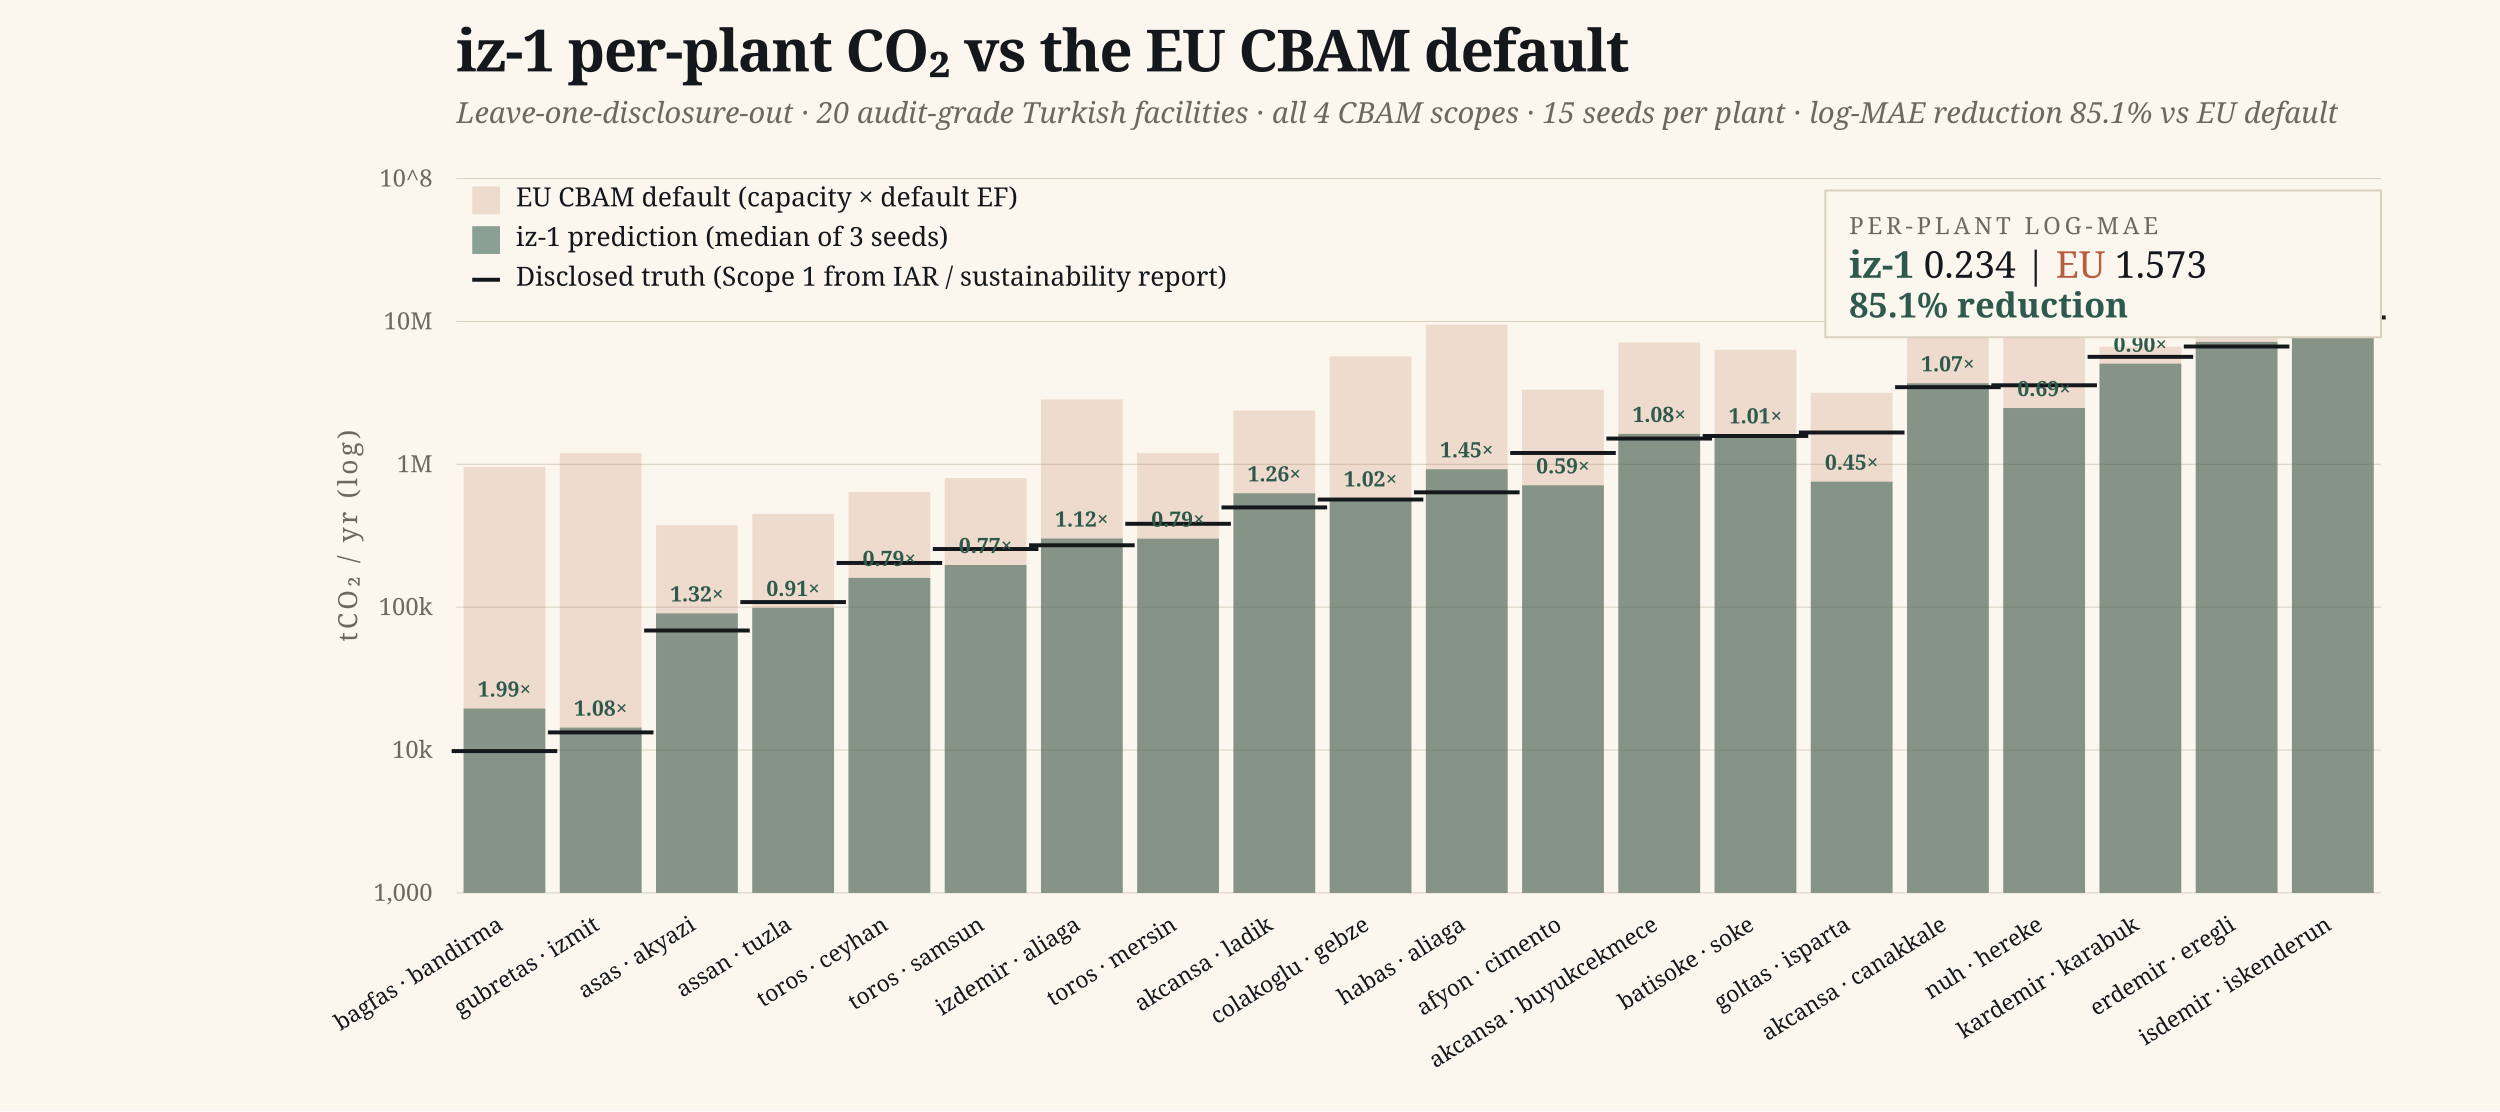
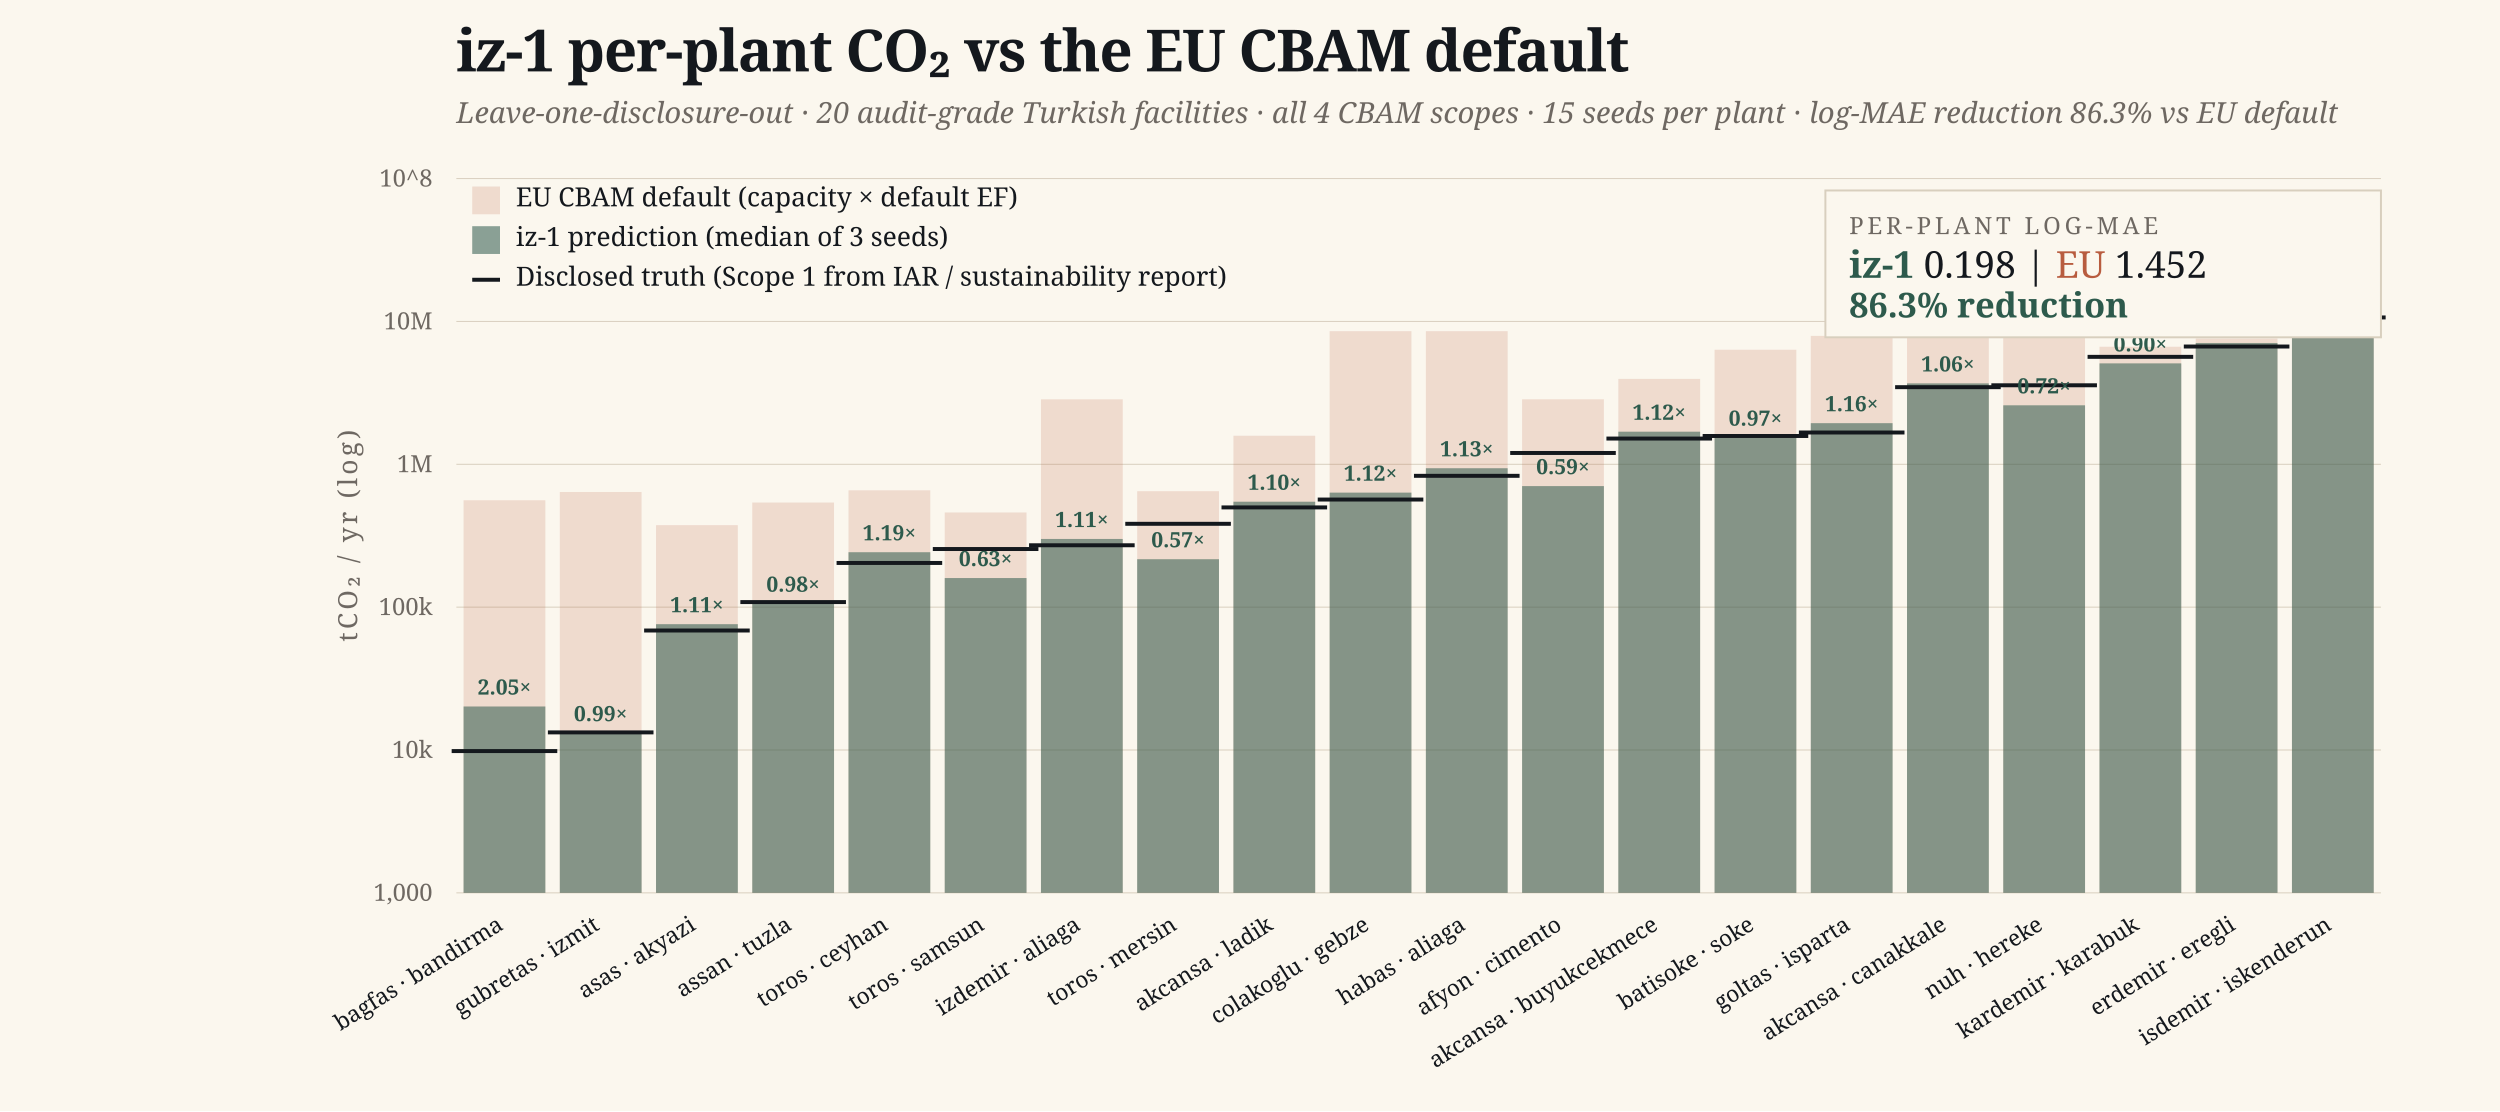
<svg xmlns="http://www.w3.org/2000/svg" viewBox="0 0 1260 560" style="font-family:Georgia,serif;background:#fbf7ee">
  <rect x="0" y="0" width="1260" height="560" fill="#fbf7ee" />
  <text x="230" y="36" fill="#14181d" font-size="22pt" font-weight="600" letter-spacing="-0.02em">iz-1 per-plant CO₂ vs the EU CBAM default</text>
-   <text x="230" y="62" fill="#6e6862" font-size="11pt" font-style="italic">Leave-one-disclosure-out · 20 audit-grade Turkish facilities · all 4 CBAM scopes · 15 seeds per plant · log-MAE reduction 85.1% vs EU default</text>
+   <text x="230" y="62" fill="#6e6862" font-size="11pt" font-style="italic">Leave-one-disclosure-out · 20 audit-grade Turkish facilities · all 4 CBAM scopes · 15 seeds per plant · log-MAE reduction 86.3% vs EU default</text>
  <line x1="230" x2="1200" y1="450.0" y2="450.0" stroke="#d8cfbe" stroke-width="0.5" />
  <text x="218" y="454.0" text-anchor="end" font-size="9pt" fill="#6e6862">1,000</text>
  <line x1="230" x2="1200" y1="378.0" y2="378.0" stroke="#d8cfbe" stroke-width="0.5" />
  <text x="218" y="382.0" text-anchor="end" font-size="9pt" fill="#6e6862">10k</text>
  <line x1="230" x2="1200" y1="306.0" y2="306.0" stroke="#d8cfbe" stroke-width="0.5" />
  <text x="218" y="310.0" text-anchor="end" font-size="9pt" fill="#6e6862">100k</text>
  <line x1="230" x2="1200" y1="234.0" y2="234.0" stroke="#d8cfbe" stroke-width="0.5" />
  <text x="218" y="238.0" text-anchor="end" font-size="9pt" fill="#6e6862">1M</text>
  <line x1="230" x2="1200" y1="162.0" y2="162.0" stroke="#d8cfbe" stroke-width="0.5" />
  <text x="218" y="166.0" text-anchor="end" font-size="9pt" fill="#6e6862">10M</text>
  <line x1="230" x2="1200" y1="90.0" y2="90.0" stroke="#d8cfbe" stroke-width="0.5" />
  <text x="218" y="94.0" text-anchor="end" font-size="9pt" fill="#6e6862">10^8</text>
  <text x="180" y="270.0" transform="rotate(-90 180 270.0)" text-anchor="middle" font-size="10pt" fill="#6e6862" letter-spacing="0.12em">tCO₂ / yr (log)</text>
-   <rect x="233.637" y="235.276" width="41.225" height="214.724" fill="#b85c3f" opacity="0.18" />
-   <rect x="233.637" y="357.097" width="41.225" height="92.903" fill="#2d5a4c" opacity="0.55" />
+   <rect x="233.637" y="252.13" width="41.225" height="197.87" fill="#b85c3f" opacity="0.18" />
+   <rect x="233.637" y="356.07" width="41.225" height="93.93" fill="#2d5a4c" opacity="0.55" />
  <line x1="227.637" x2="280.863" y1="378.543" y2="378.543" stroke="#14181d" stroke-width="2" />
  <text x="254.25" y="468" text-anchor="end" font-size="8.5pt" fill="#14181d" transform="rotate(-32 254.25 468)">bagfas · bandirma</text>
-   <text x="254.25" y="351.097" text-anchor="middle" font-size="8pt" fill="#2d5a4c" font-weight="600">1.99×</text>
-   <rect x="282.137" y="228.299" width="41.225" height="221.701" fill="#b85c3f" opacity="0.18" />
-   <rect x="282.137" y="366.702" width="41.225" height="83.298" fill="#2d5a4c" opacity="0.55" />
+   <text x="254.25" y="350.07" text-anchor="middle" font-size="8pt" fill="#2d5a4c" font-weight="600">2.05×</text>
+   <rect x="282.137" y="247.955" width="41.225" height="202.045" fill="#b85c3f" opacity="0.18" />
+   <rect x="282.137" y="369.478" width="41.225" height="80.522" fill="#2d5a4c" opacity="0.55" />
  <line x1="276.137" x2="329.363" y1="369.127" y2="369.127" stroke="#14181d" stroke-width="2" />
  <text x="302.75" y="468" text-anchor="end" font-size="8.5pt" fill="#14181d" transform="rotate(-32 302.75 468)">gubretas · izmit</text>
-   <text x="302.75" y="360.702" text-anchor="middle" font-size="8pt" fill="#2d5a4c" font-weight="600">1.08×</text>
+   <text x="302.75" y="363.478" text-anchor="middle" font-size="8pt" fill="#2d5a4c" font-weight="600">0.99×</text>
  <rect x="330.637" y="264.67" width="41.225" height="185.33" fill="#b85c3f" opacity="0.18" />
-   <rect x="330.637" y="309.142" width="41.225" height="140.858" fill="#2d5a4c" opacity="0.55" />
+   <rect x="330.637" y="314.586" width="41.225" height="135.414" fill="#2d5a4c" opacity="0.55" />
  <line x1="324.637" x2="377.863" y1="317.776" y2="317.776" stroke="#14181d" stroke-width="2" />
  <text x="351.25" y="468" text-anchor="end" font-size="8.5pt" fill="#14181d" transform="rotate(-32 351.25 468)">asas · akyazi</text>
-   <text x="351.25" y="303.142" text-anchor="middle" font-size="8pt" fill="#2d5a4c" font-weight="600">1.32×</text>
-   <rect x="379.137" y="258.969" width="41.225" height="191.031" fill="#b85c3f" opacity="0.18" />
-   <rect x="379.137" y="306.371" width="41.225" height="143.629" fill="#2d5a4c" opacity="0.55" />
+   <text x="351.25" y="308.586" text-anchor="middle" font-size="8pt" fill="#2d5a4c" font-weight="600">1.11×</text>
+   <rect x="379.137" y="253.268" width="41.225" height="196.732" fill="#b85c3f" opacity="0.18" />
+   <rect x="379.137" y="304.234" width="41.225" height="145.766" fill="#2d5a4c" opacity="0.55" />
  <line x1="373.137" x2="426.363" y1="303.449" y2="303.449" stroke="#14181d" stroke-width="2" />
  <text x="399.75" y="468" text-anchor="end" font-size="8.5pt" fill="#14181d" transform="rotate(-32 399.75 468)">assan · tuzla</text>
-   <text x="399.75" y="300.371" text-anchor="middle" font-size="8pt" fill="#2d5a4c" font-weight="600">0.91×</text>
-   <rect x="427.637" y="247.955" width="41.225" height="202.045" fill="#b85c3f" opacity="0.18" />
-   <rect x="427.637" y="291.268" width="41.225" height="158.732" fill="#2d5a4c" opacity="0.55" />
+   <text x="399.75" y="298.234" text-anchor="middle" font-size="8pt" fill="#2d5a4c" font-weight="600">0.98×</text>
+   <rect x="427.637" y="247.118" width="41.225" height="202.882" fill="#b85c3f" opacity="0.18" />
+   <rect x="427.637" y="278.316" width="41.225" height="171.684" fill="#2d5a4c" opacity="0.55" />
  <line x1="421.637" x2="474.863" y1="283.731" y2="283.731" stroke="#14181d" stroke-width="2" />
  <text x="448.25" y="468" text-anchor="end" font-size="8.5pt" fill="#14181d" transform="rotate(-32 448.25 468)">toros · ceyhan</text>
-   <text x="448.25" y="285.268" text-anchor="middle" font-size="8pt" fill="#2d5a4c" font-weight="600">0.79×</text>
-   <rect x="476.137" y="240.978" width="41.225" height="209.022" fill="#b85c3f" opacity="0.18" />
-   <rect x="476.137" y="284.737" width="41.225" height="165.263" fill="#2d5a4c" opacity="0.55" />
+   <text x="448.25" y="272.316" text-anchor="middle" font-size="8pt" fill="#2d5a4c" font-weight="600">1.19×</text>
+   <rect x="476.137" y="258.281" width="41.225" height="191.719" fill="#b85c3f" opacity="0.18" />
+   <rect x="476.137" y="291.335" width="41.225" height="158.665" fill="#2d5a4c" opacity="0.55" />
  <line x1="470.137" x2="523.362" y1="276.707" y2="276.707" stroke="#14181d" stroke-width="2" />
  <text x="496.75" y="468" text-anchor="end" font-size="8.5pt" fill="#14181d" transform="rotate(-32 496.75 468)">toros · samsun</text>
-   <text x="496.75" y="278.737" text-anchor="middle" font-size="8pt" fill="#2d5a4c" font-weight="600">0.77×</text>
+   <text x="496.75" y="285.335" text-anchor="middle" font-size="8pt" fill="#2d5a4c" font-weight="600">0.63×</text>
  <rect x="524.638" y="201.251" width="41.225" height="248.749" fill="#b85c3f" opacity="0.18" />
-   <rect x="524.638" y="271.403" width="41.225" height="178.597" fill="#2d5a4c" opacity="0.55" />
+   <rect x="524.638" y="271.632" width="41.225" height="178.368" fill="#2d5a4c" opacity="0.55" />
  <line x1="518.638" x2="571.862" y1="274.812" y2="274.812" stroke="#14181d" stroke-width="2" />
  <text x="545.25" y="468" text-anchor="end" font-size="8.5pt" fill="#14181d" transform="rotate(-32 545.25 468)">izdemir · aliaga</text>
-   <text x="545.25" y="265.403" text-anchor="middle" font-size="8pt" fill="#2d5a4c" font-weight="600">1.12×</text>
-   <rect x="573.138" y="228.299" width="41.225" height="221.701" fill="#b85c3f" opacity="0.18" />
-   <rect x="573.138" y="271.478" width="41.225" height="178.522" fill="#2d5a4c" opacity="0.55" />
+   <text x="545.25" y="265.632" text-anchor="middle" font-size="8pt" fill="#2d5a4c" font-weight="600">1.11×</text>
+   <rect x="573.138" y="247.567" width="41.225" height="202.433" fill="#b85c3f" opacity="0.18" />
+   <rect x="573.138" y="281.841" width="41.225" height="168.159" fill="#2d5a4c" opacity="0.55" />
  <line x1="567.138" x2="620.362" y1="263.997" y2="263.997" stroke="#14181d" stroke-width="2" />
  <text x="593.75" y="468" text-anchor="end" font-size="8.5pt" fill="#14181d" transform="rotate(-32 593.75 468)">toros · mersin</text>
-   <text x="593.75" y="265.478" text-anchor="middle" font-size="8pt" fill="#2d5a4c" font-weight="600">0.79×</text>
-   <rect x="621.638" y="206.939" width="41.225" height="243.061" fill="#b85c3f" opacity="0.18" />
-   <rect x="621.638" y="248.619" width="41.225" height="201.381" fill="#2d5a4c" opacity="0.55" />
+   <text x="593.75" y="275.841" text-anchor="middle" font-size="8pt" fill="#2d5a4c" font-weight="600">0.57×</text>
+   <rect x="621.638" y="219.618" width="41.225" height="230.382" fill="#b85c3f" opacity="0.18" />
+   <rect x="621.638" y="252.857" width="41.225" height="197.143" fill="#2d5a4c" opacity="0.55" />
  <line x1="615.638" x2="668.862" y1="255.737" y2="255.737" stroke="#14181d" stroke-width="2" />
  <text x="642.25" y="468" text-anchor="end" font-size="8.5pt" fill="#14181d" transform="rotate(-32 642.25 468)">akcansa · ladik</text>
-   <text x="642.25" y="242.619" text-anchor="middle" font-size="8pt" fill="#2d5a4c" font-weight="600">1.26×</text>
-   <rect x="670.138" y="179.577" width="41.225" height="270.423" fill="#b85c3f" opacity="0.18" />
-   <rect x="670.138" y="251.179" width="41.225" height="198.821" fill="#2d5a4c" opacity="0.55" />
+   <text x="642.25" y="246.857" text-anchor="middle" font-size="8pt" fill="#2d5a4c" font-weight="600">1.10×</text>
+   <rect x="670.138" y="166.898" width="41.225" height="283.102" fill="#b85c3f" opacity="0.18" />
+   <rect x="670.138" y="248.283" width="41.225" height="201.717" fill="#2d5a4c" opacity="0.55" />
  <line x1="664.138" x2="717.362" y1="251.769" y2="251.769" stroke="#14181d" stroke-width="2" />
  <text x="690.75" y="468" text-anchor="end" font-size="8.5pt" fill="#14181d" transform="rotate(-32 690.75 468)">colakoglu · gebze</text>
-   <text x="690.75" y="245.179" text-anchor="middle" font-size="8pt" fill="#2d5a4c" font-weight="600">1.02×</text>
-   <rect x="718.638" y="163.604" width="41.225" height="286.396" fill="#b85c3f" opacity="0.18" />
-   <rect x="718.638" y="236.504" width="41.225" height="213.496" fill="#2d5a4c" opacity="0.55" />
-   <line x1="712.638" x2="765.862" y1="248.133" y2="248.133" stroke="#14181d" stroke-width="2" />
+   <text x="690.75" y="242.283" text-anchor="middle" font-size="8pt" fill="#2d5a4c" font-weight="600">1.12×</text>
+   <rect x="718.638" y="166.898" width="41.225" height="283.102" fill="#b85c3f" opacity="0.18" />
+   <rect x="718.638" y="235.991" width="41.225" height="214.009" fill="#2d5a4c" opacity="0.55" />
+   <line x1="712.638" x2="765.862" y1="239.814" y2="239.814" stroke="#14181d" stroke-width="2" />
  <text x="739.25" y="468" text-anchor="end" font-size="8.5pt" fill="#14181d" transform="rotate(-32 739.25 468)">habas · aliaga</text>
-   <text x="739.25" y="230.504" text-anchor="middle" font-size="8pt" fill="#2d5a4c" font-weight="600">1.45×</text>
-   <rect x="767.138" y="196.418" width="41.225" height="253.582" fill="#b85c3f" opacity="0.18" />
-   <rect x="767.138" y="244.593" width="41.225" height="205.407" fill="#2d5a4c" opacity="0.55" />
+   <text x="739.25" y="229.991" text-anchor="middle" font-size="8pt" fill="#2d5a4c" font-weight="600">1.13×</text>
+   <rect x="767.138" y="201.238" width="41.225" height="248.762" fill="#b85c3f" opacity="0.18" />
+   <rect x="767.138" y="244.992" width="41.225" height="205.008" fill="#2d5a4c" opacity="0.55" />
  <line x1="761.138" x2="814.362" y1="228.299" y2="228.299" stroke="#14181d" stroke-width="2" />
  <text x="787.75" y="468" text-anchor="end" font-size="8.5pt" fill="#14181d" transform="rotate(-32 787.75 468)">afyon · cimento</text>
-   <text x="787.75" y="238.593" text-anchor="middle" font-size="8pt" fill="#2d5a4c" font-weight="600">0.59×</text>
-   <rect x="815.638" y="172.586" width="41.225" height="277.414" fill="#b85c3f" opacity="0.18" />
-   <rect x="815.638" y="218.68" width="41.225" height="231.32" fill="#2d5a4c" opacity="0.55" />
+   <text x="787.75" y="238.992" text-anchor="middle" font-size="8pt" fill="#2d5a4c" font-weight="600">0.59×</text>
+   <rect x="815.638" y="190.966" width="41.225" height="259.034" fill="#b85c3f" opacity="0.18" />
+   <rect x="815.638" y="217.57" width="41.225" height="232.43" fill="#2d5a4c" opacity="0.55" />
  <line x1="809.638" x2="862.862" y1="221.031" y2="221.031" stroke="#14181d" stroke-width="2" />
  <text x="836.25" y="468" text-anchor="end" font-size="8.5pt" fill="#14181d" transform="rotate(-32 836.25 468)">akcansa · buyukcekmece</text>
-   <text x="836.25" y="212.68" text-anchor="middle" font-size="8pt" fill="#2d5a4c" font-weight="600">1.08×</text>
+   <text x="836.25" y="211.57" text-anchor="middle" font-size="8pt" fill="#2d5a4c" font-weight="600">1.12×</text>
  <rect x="864.138" y="176.269" width="41.225" height="273.731" fill="#b85c3f" opacity="0.18" />
-   <rect x="864.138" y="219.383" width="41.225" height="230.617" fill="#2d5a4c" opacity="0.55" />
+   <rect x="864.138" y="220.561" width="41.225" height="229.439" fill="#2d5a4c" opacity="0.55" />
  <line x1="858.138" x2="911.362" y1="219.738" y2="219.738" stroke="#14181d" stroke-width="2" />
  <text x="884.75" y="468" text-anchor="end" font-size="8.5pt" fill="#14181d" transform="rotate(-32 884.75 468)">batisoke · soke</text>
-   <text x="884.75" y="213.383" text-anchor="middle" font-size="8pt" fill="#2d5a4c" font-weight="600">1.01×</text>
-   <rect x="912.638" y="197.943" width="41.225" height="252.057" fill="#b85c3f" opacity="0.18" />
-   <rect x="912.638" y="242.758" width="41.225" height="207.242" fill="#2d5a4c" opacity="0.55" />
+   <text x="884.75" y="214.561" text-anchor="middle" font-size="8pt" fill="#2d5a4c" font-weight="600">0.97×</text>
+   <rect x="912.638" y="169.292" width="41.225" height="280.708" fill="#b85c3f" opacity="0.18" />
+   <rect x="912.638" y="213.278" width="41.225" height="236.722" fill="#2d5a4c" opacity="0.55" />
  <line x1="906.638" x2="959.862" y1="217.982" y2="217.982" stroke="#14181d" stroke-width="2" />
  <text x="933.25" y="468" text-anchor="end" font-size="8.5pt" fill="#14181d" transform="rotate(-32 933.25 468)">goltas · isparta</text>
-   <text x="933.25" y="236.758" text-anchor="middle" font-size="8pt" fill="#2d5a4c" font-weight="600">0.45×</text>
-   <rect x="961.138" y="163.591" width="41.225" height="286.409" fill="#b85c3f" opacity="0.18" />
-   <rect x="961.138" y="193.163" width="41.225" height="256.837" fill="#2d5a4c" opacity="0.55" />
+   <text x="933.25" y="207.278" text-anchor="middle" font-size="8pt" fill="#2d5a4c" font-weight="600">1.16×</text>
+   <rect x="961.138" y="166.312" width="41.225" height="283.688" fill="#b85c3f" opacity="0.18" />
+   <rect x="961.138" y="193.224" width="41.225" height="256.776" fill="#2d5a4c" opacity="0.55" />
  <line x1="955.138" x2="1008.362" y1="195.132" y2="195.132" stroke="#14181d" stroke-width="2" />
  <text x="981.75" y="468" text-anchor="end" font-size="8.5pt" fill="#14181d" transform="rotate(-32 981.75 468)">akcansa · canakkale</text>
-   <text x="981.75" y="187.163" text-anchor="middle" font-size="8pt" fill="#2d5a4c" font-weight="600">1.07×</text>
-   <rect x="1009.638" y="163.591" width="41.225" height="286.409" fill="#b85c3f" opacity="0.18" />
-   <rect x="1009.638" y="205.654" width="41.225" height="244.346" fill="#2d5a4c" opacity="0.55" />
+   <text x="981.75" y="187.224" text-anchor="middle" font-size="8pt" fill="#2d5a4c" font-weight="600">1.06×</text>
+   <rect x="1009.638" y="165.195" width="41.225" height="284.805" fill="#b85c3f" opacity="0.18" />
+   <rect x="1009.638" y="204.273" width="41.225" height="245.727" fill="#2d5a4c" opacity="0.55" />
  <line x1="1003.638" x2="1056.862" y1="194.179" y2="194.179" stroke="#14181d" stroke-width="2" />
  <text x="1030.25" y="468" text-anchor="end" font-size="8.5pt" fill="#14181d" transform="rotate(-32 1030.25 468)">nuh · hereke</text>
-   <text x="1030.25" y="199.654" text-anchor="middle" font-size="8pt" fill="#2d5a4c" font-weight="600">0.69×</text>
+   <text x="1030.25" y="198.273" text-anchor="middle" font-size="8pt" fill="#2d5a4c" font-weight="600">0.72×</text>
  <rect x="1058.138" y="174.757" width="41.225" height="275.243" fill="#b85c3f" opacity="0.18" />
-   <rect x="1058.138" y="183.292" width="41.225" height="266.708" fill="#2d5a4c" opacity="0.55" />
+   <rect x="1058.138" y="183.138" width="41.225" height="266.862" fill="#2d5a4c" opacity="0.55" />
  <line x1="1052.138" x2="1105.362" y1="179.849" y2="179.849" stroke="#14181d" stroke-width="2" />
  <text x="1078.75" y="468" text-anchor="end" font-size="8.5pt" fill="#14181d" transform="rotate(-32 1078.75 468)">kardemir · karabuk</text>
-   <text x="1078.75" y="177.292" text-anchor="middle" font-size="8pt" fill="#2d5a4c" font-weight="600">0.90×</text>
+   <text x="1078.75" y="177.138" text-anchor="middle" font-size="8pt" fill="#2d5a4c" font-weight="600">0.90×</text>
  <rect x="1106.638" y="170.581" width="41.225" height="279.419" fill="#b85c3f" opacity="0.18" />
-   <rect x="1106.638" y="172.315" width="41.225" height="277.685" fill="#2d5a4c" opacity="0.55" />
+   <rect x="1106.638" y="172.856" width="41.225" height="277.144" fill="#2d5a4c" opacity="0.55" />
  <line x1="1100.638" x2="1153.862" y1="174.648" y2="174.648" stroke="#14181d" stroke-width="2" />
  <text x="1127.25" y="468" text-anchor="end" font-size="8.5pt" fill="#14181d" transform="rotate(-32 1127.25 468)">erdemir · eregli</text>
-   <text x="1127.25" y="166.315" text-anchor="middle" font-size="8pt" fill="#2d5a4c" font-weight="600">1.08×</text>
-   <rect x="1155.138" y="160.624" width="41.225" height="289.376" fill="#b85c3f" opacity="0.18" />
-   <rect x="1155.138" y="162.086" width="41.225" height="287.914" fill="#2d5a4c" opacity="0.55" />
+   <text x="1127.25" y="166.856" text-anchor="middle" font-size="8pt" fill="#2d5a4c" font-weight="600">1.06×</text>
+   <rect x="1155.138" y="161.782" width="41.225" height="288.218" fill="#b85c3f" opacity="0.18" />
+   <rect x="1155.138" y="163.312" width="41.225" height="286.688" fill="#2d5a4c" opacity="0.55" />
  <line x1="1149.138" x2="1202.362" y1="159.992" y2="159.992" stroke="#14181d" stroke-width="2" />
  <text x="1175.75" y="468" text-anchor="end" font-size="8.5pt" fill="#14181d" transform="rotate(-32 1175.75 468)">isdemir · iskenderun</text>
-   <text x="1175.75" y="156.086" text-anchor="middle" font-size="8pt" fill="#2d5a4c" font-weight="600">0.94×</text>
+   <text x="1175.75" y="157.312" text-anchor="middle" font-size="8pt" fill="#2d5a4c" font-weight="600">0.90×</text>
  <rect x="238" y="94" width="14" height="14" fill="#b85c3f" opacity="0.18" />
  <text x="260" y="104" font-size="10pt" fill="#14181d">EU CBAM default (capacity × default EF)</text>
  <rect x="238" y="114" width="14" height="14" fill="#2d5a4c" opacity="0.55" />
  <text x="260" y="124" font-size="10pt" fill="#14181d">iz-1 prediction (median of 3 seeds)</text>
  <line x1="238" x2="252" y1="141" y2="141" stroke="#14181d" stroke-width="2" />
  <text x="260" y="144" font-size="10pt" fill="#14181d">Disclosed truth (Scope 1 from IAR / sustainability report)</text>
  <rect x="920" y="96" width="280" height="74" fill="#fbf7ee" stroke="#d8cfbe" />
  <text x="932" y="118" font-size="9pt" letter-spacing="0.16em" fill="#6e6862" text-transform="uppercase">PER-PLANT LOG-MAE</text>
  <text x="932" y="140" font-size="14pt" fill="#14181d">
-     <tspan font-weight="600" fill="#2d5a4c">iz-1</tspan> 0.234   |   <tspan fill="#b85c3f">EU</tspan> 1.573</text>
-   <text x="932" y="160" font-size="13pt" fill="#2d5a4c" font-weight="600">85.1% reduction</text>
+     <tspan font-weight="600" fill="#2d5a4c">iz-1</tspan> 0.198   |   <tspan fill="#b85c3f">EU</tspan> 1.452</text>
+   <text x="932" y="160" font-size="13pt" fill="#2d5a4c" font-weight="600">86.3% reduction</text>
</svg>
